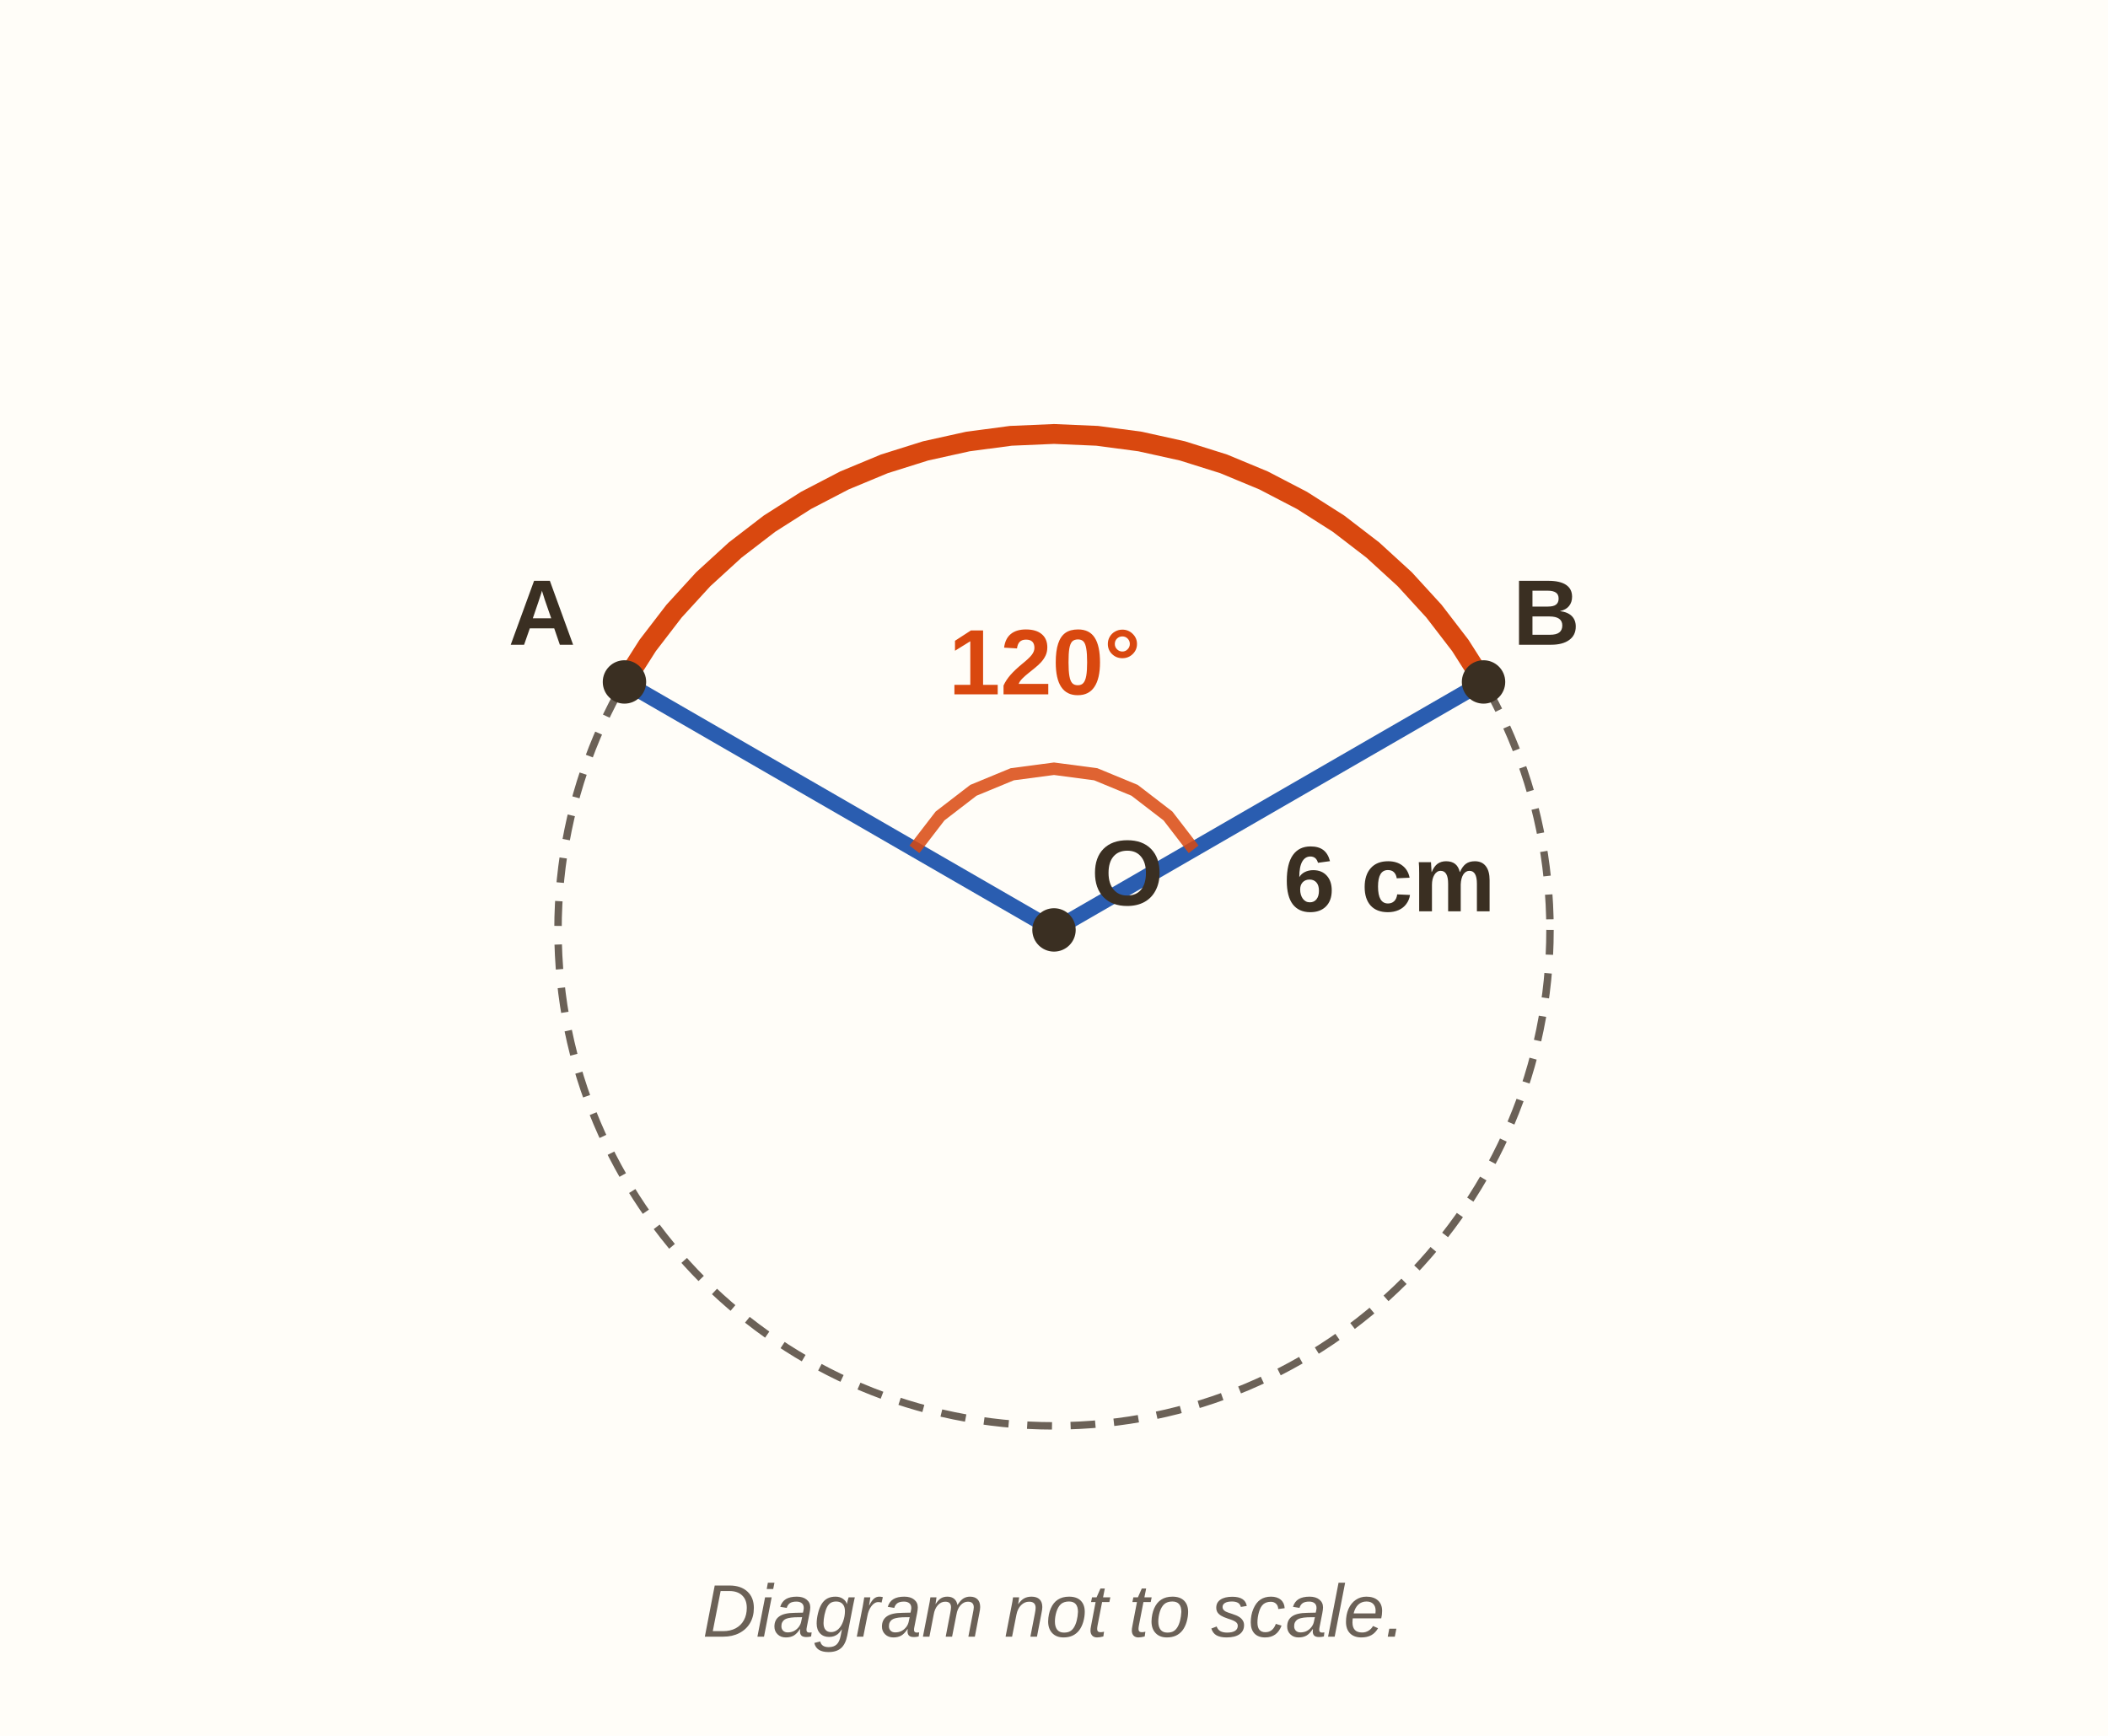
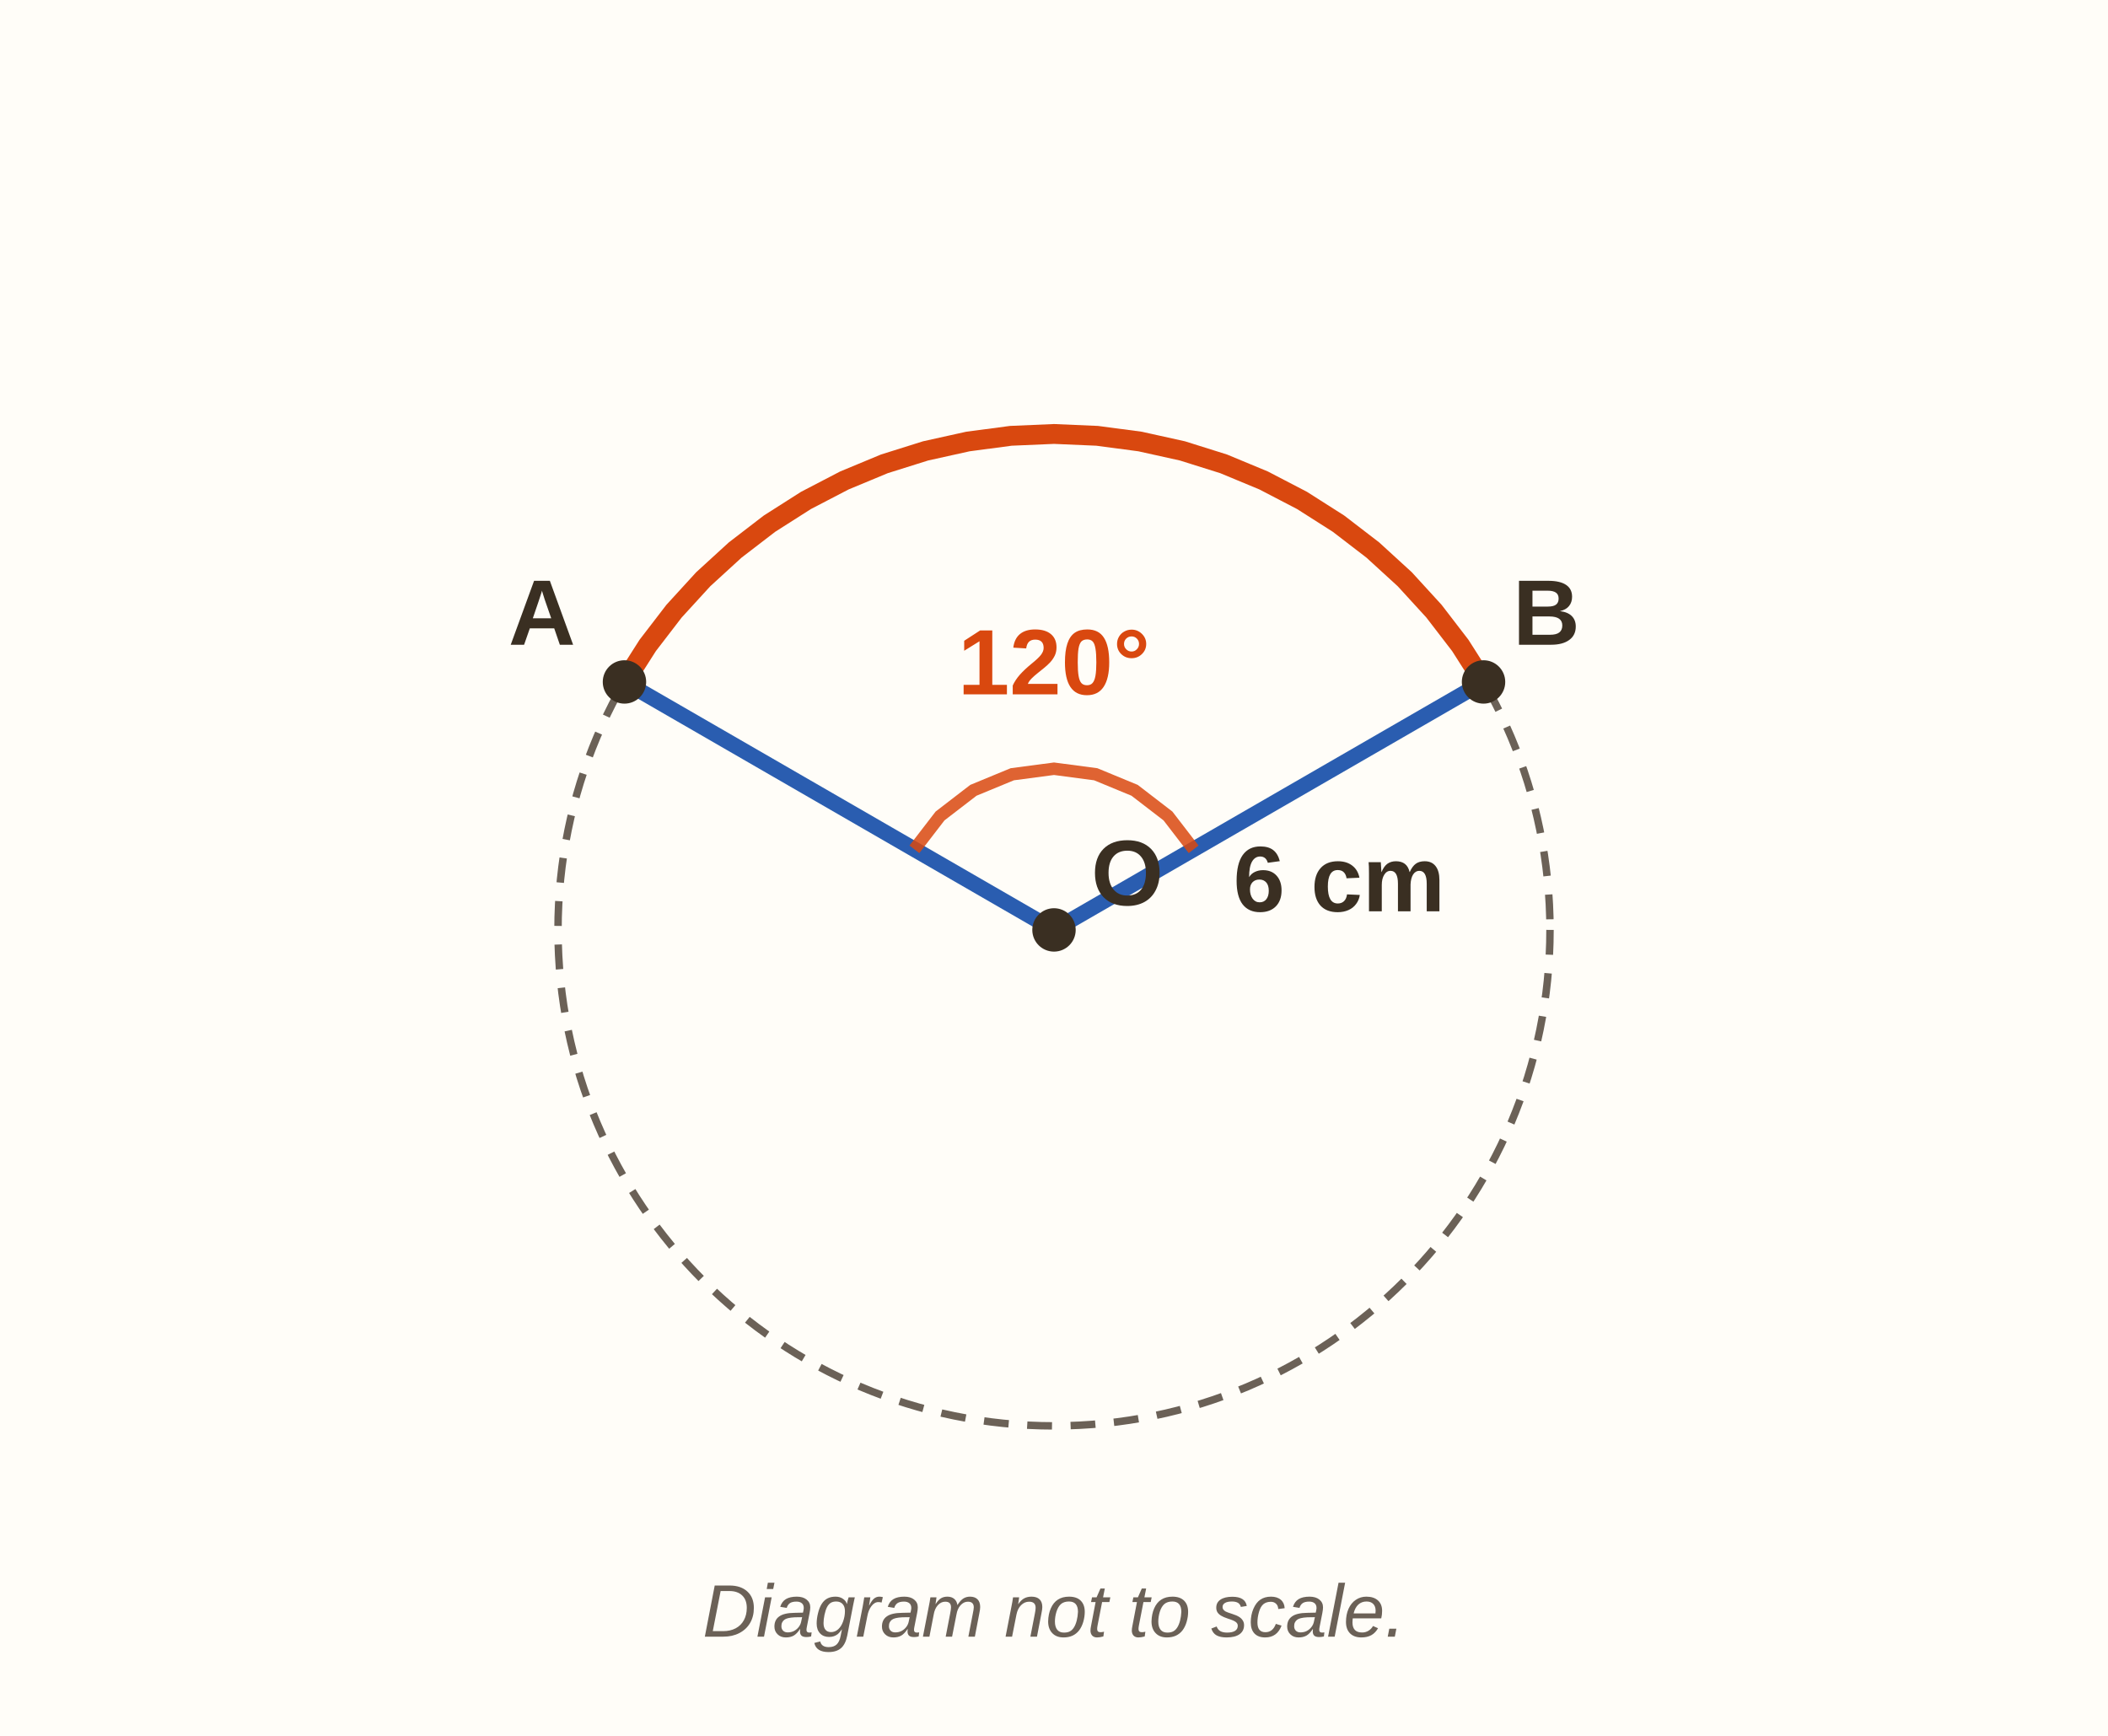
<svg xmlns="http://www.w3.org/2000/svg" viewBox="0 0 340 280" role="img" aria-labelledby="title desc">
  <rect width="340" height="280" fill="#fffdf8" />
  <circle cx="170" cy="150" r="80" fill="none" stroke="#6b6157" stroke-width="1.2" stroke-dasharray="4 3" />
  <line x1="170" y1="150" x2="100.72" y2="110.00" stroke="#2a5db0" stroke-width="2.5" />
  <line x1="170" y1="150" x2="239.28" y2="110.00" stroke="#2a5db0" stroke-width="2.5" />
  <path d="M100.72,110.00 L104.47,104.11 L108.72,98.58 L113.43,93.43 L118.58,88.72 L124.11,84.47 L130.00,80.72 L136.19,77.50 L142.64,74.82 L149.29,72.73 L156.11,71.22 L163.03,70.30 L170.00,70.00 L176.97,70.30 L183.89,71.22 L190.71,72.73 L197.36,74.82 L203.81,77.50 L210.00,80.72 L215.89,84.47 L221.42,88.72 L226.57,93.43 L231.28,98.58 L235.53,104.11 L239.28,110.00" fill="none" stroke="#d9480f" stroke-width="3.2" stroke-linecap="round" />
  <path d="M147.48,137.00 L151.62,131.62 L157.00,127.48 L163.27,124.89 L170.00,124.00 L176.73,124.89 L183.00,127.48 L188.38,131.62 L192.52,137.00" fill="none" stroke="#d9480f" stroke-width="2" opacity="0.85" />
-   <text x="153" y="112" fill="#d9480f" font-family="Arial, sans-serif" font-size="15" font-weight="700">120°</text>
+   <text x="170" y="112" text-anchor="middle" fill="#d9480f" font-family="Arial, sans-serif" font-size="15" font-weight="700">120°</text>
  <g fill="#3a2f22">
    <circle cx="170" cy="150" r="3.5" />
    <circle cx="100.72" cy="110.00" r="3.5" />
    <circle cx="239.28" cy="110.00" r="3.5" />
  </g>
  <text x="176" y="146" fill="#3a2f22" font-family="Arial, sans-serif" font-size="15" font-weight="700">O</text>
  <text x="82" y="104" fill="#3a2f22" font-family="Arial, sans-serif" font-size="15" font-weight="700">A</text>
  <text x="244" y="104" fill="#3a2f22" font-family="Arial, sans-serif" font-size="15" font-weight="700">B</text>
-   <text x="207" y="147" fill="#3a2f22" font-family="Arial, sans-serif" font-size="15" font-weight="700">6 cm</text>
+   <text x="216" y="147" text-anchor="middle" fill="#3a2f22" font-family="Arial, sans-serif" font-size="15" font-weight="700">6 cm</text>
  <text x="170" y="264" text-anchor="middle" fill="#6b6157" font-family="Arial, sans-serif" font-size="12" font-style="italic">Diagram not to scale.</text>
</svg>
